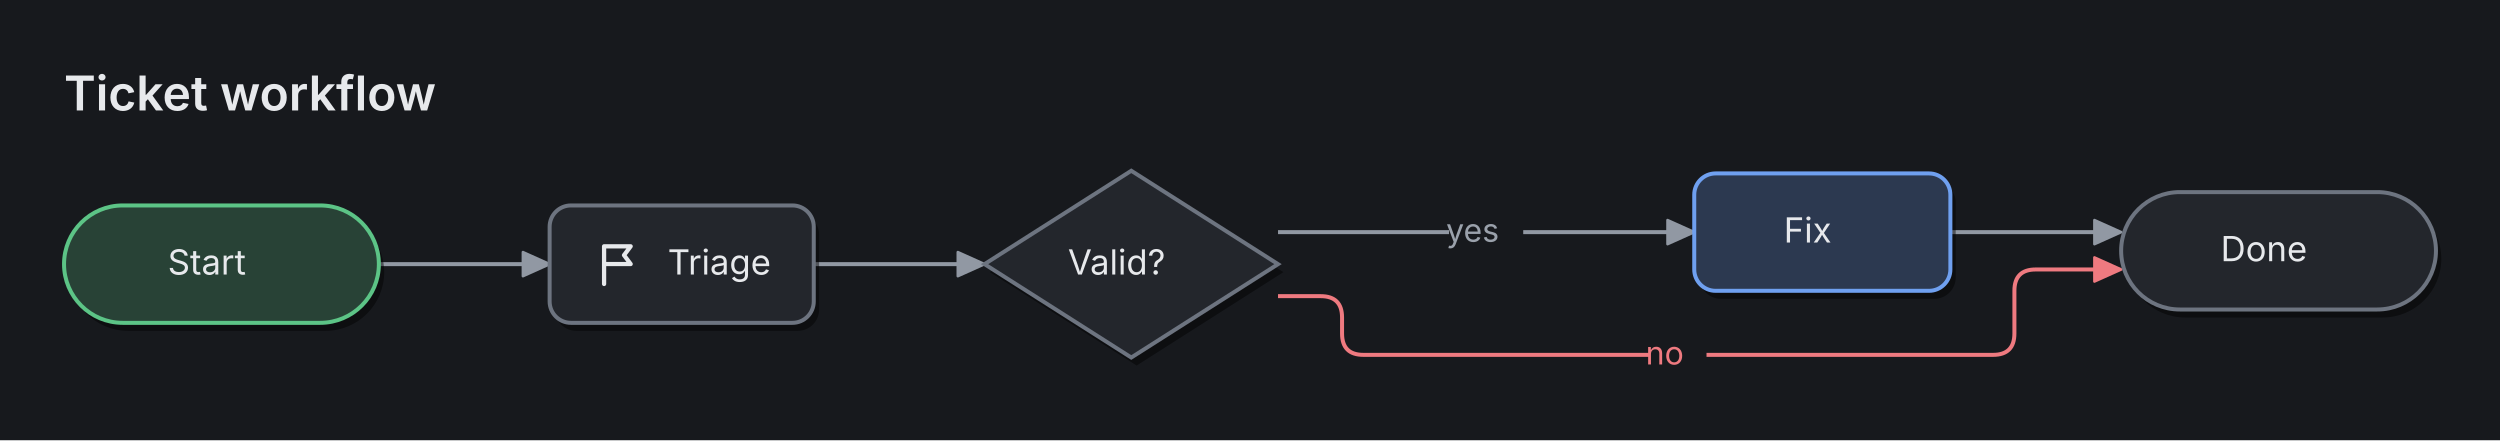
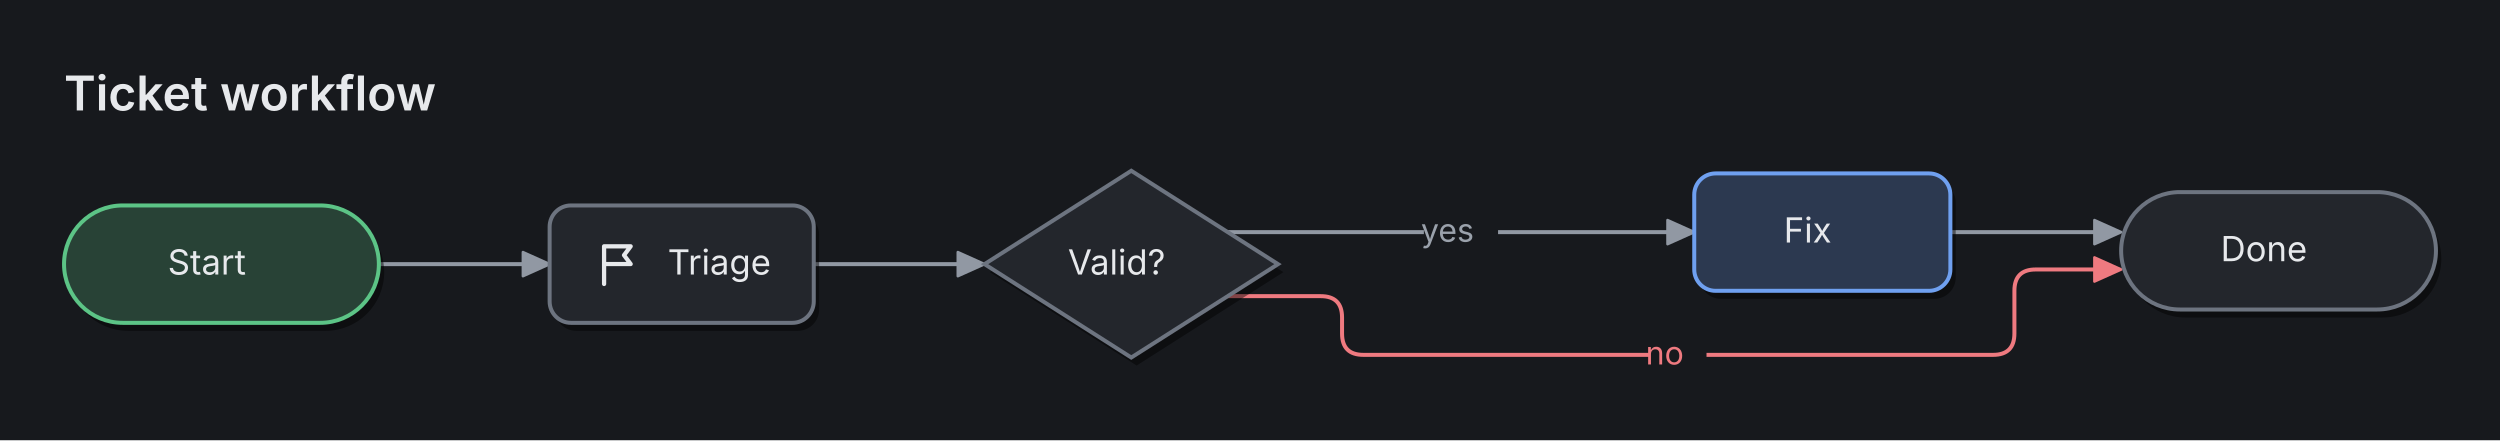
<svg xmlns="http://www.w3.org/2000/svg" width="937" height="165" viewBox="0 0 937 165" font-family="Inter, 'Inter var', system-ui, -apple-system, 'Segoe UI', 'Noto Sans KR', sans-serif" data-diagram="flowchart" data-theme="dark">
  <rect width="937" height="165" fill="#17191d" />
  <g data-edge="e1">
    <path d="M142,99L198,99" fill="none" stroke="#9198a3" stroke-width="1.5" stroke-linejoin="round" />
    <path d="M206 99L196 94.5L196 103.5Z" fill="#9198a3" stroke="#9198a3" stroke-width="1" stroke-linejoin="round" />
  </g>
  <g data-edge="e2">
    <path d="M305,99L361,99" fill="none" stroke="#9198a3" stroke-width="1.5" stroke-linejoin="round" />
    <path d="M369 99L359 94.5L359 103.5Z" fill="#9198a3" stroke="#9198a3" stroke-width="1" stroke-linejoin="round" />
  </g>
  <g data-edge="e3">
-     <path d="M479,87L627,87" fill="none" stroke="#9198a3" stroke-width="1.5" stroke-linejoin="round" />
+     <path d="M460.14,87L627,87" fill="none" stroke="#9198a3" stroke-width="1.5" stroke-linejoin="round" />
    <path d="M635 87L625 82.5L625 91.5Z" fill="#9198a3" stroke="#9198a3" stroke-width="1" stroke-linejoin="round" />
  </g>
  <g data-edge="e4">
-     <path d="M479 111L495 111Q503 111 503 119L503 125Q503 133 511 133L747 133Q755 133 755 125L755 109Q755 101 763 101L787 101" fill="none" stroke="#ef7a80" stroke-width="1.5" stroke-linejoin="round" />
+     <path d="M460.14 111L495 111Q503 111 503 119L503 125Q503 133 511 133L747 133Q755 133 755 125L755 109Q755 101 763 101L787 101" fill="none" stroke="#ef7a80" stroke-width="1.5" stroke-linejoin="round" />
    <path d="M795 101L785 96.5L785 105.5Z" fill="#ef7a80" stroke="#ef7a80" stroke-width="1" stroke-linejoin="round" />
  </g>
  <g data-edge="e5">
    <path d="M731,87L787,87" fill="none" stroke="#9198a3" stroke-width="1.5" stroke-linejoin="round" />
    <path d="M795 87L785 82.5L785 91.5Z" fill="#9198a3" stroke="#9198a3" stroke-width="1" stroke-linejoin="round" />
  </g>
  <g data-role="node" data-id="Start">
    <rect x="26" y="80" width="118" height="44" rx="22" fill="rgba(0,0,0,0.45)" stroke="none" />
    <rect x="24" y="77" width="118" height="44" rx="22" fill="#284236" stroke="#5cc486" stroke-width="1.5" />
  </g>
  <text font-size="13" fill="#e7e9ec" text-anchor="middle" xml:space="preserve">
    <tspan x="83" y="102.9">Start</tspan>
  </text>
  <g data-role="node" data-id="Triage">
    <rect x="208" y="80" width="99" height="44" rx="8" fill="rgba(0,0,0,0.45)" stroke="none" />
    <rect x="206" y="77" width="99" height="44" rx="8" fill="#23262c" stroke="#6d7480" stroke-width="1.5" />
  </g>
  <g data-icon="flag" transform="translate(222.26 89) scale(0.83)">
    <path d="M5 21V4 M5 4h12l-3 4 3 4H5" fill="none" stroke="#e7e9ec" stroke-width="1.92" stroke-linecap="round" stroke-linejoin="round" />
  </g>
  <text font-size="13" fill="#e7e9ec" text-anchor="start" xml:space="preserve">
    <tspan x="250.26" y="102.9">Triage</tspan>
  </text>
  <g data-role="node" data-id="Valid?">
    <polygon points="426,67 481,102 426,137 371,102" fill="rgba(0,0,0,0.45)" stroke="none" />
    <polygon points="424,64 479,99 424,134 369,99" fill="#23262c" stroke="#6d7480" stroke-width="1.5" />
  </g>
  <text font-size="13" fill="#e7e9ec" text-anchor="middle" xml:space="preserve">
    <tspan x="424" y="102.9">Valid?</tspan>
  </text>
  <g data-role="node" data-id="Fix">
    <rect x="637" y="68" width="96" height="44" rx="8" fill="rgba(0,0,0,0.45)" stroke="none" />
    <rect x="635" y="65" width="96" height="44" rx="8" fill="#2c3950" stroke="#6fa0f0" stroke-width="1.5" />
  </g>
  <text font-size="13" fill="#e7e9ec" text-anchor="middle" xml:space="preserve">
    <tspan x="683" y="90.9">Fix</tspan>
  </text>
  <g data-role="node" data-id="Done">
    <rect x="797" y="75" width="118" height="44" rx="22" fill="rgba(0,0,0,0.45)" stroke="none" />
    <rect x="795" y="72" width="118" height="44" rx="22" fill="#23262c" stroke="#6d7480" stroke-width="1.5" />
  </g>
  <text font-size="13" fill="#e7e9ec" text-anchor="middle" xml:space="preserve">
    <tspan x="854" y="97.9">Done</tspan>
  </text>
-   <rect x="543.1" y="77" width="27.8" height="20" rx="4" fill="#17191d" />
+   <rect x="533.67" y="77" width="27.8" height="20" rx="4" fill="#17191d" />
  <text font-size="12" fill="#9aa1ab" text-anchor="middle" xml:space="preserve">
-     <tspan x="557" y="90.6">yes</tspan>
+     <tspan x="547.57" y="90.6">yes</tspan>
  </text>
  <rect x="618.4" y="123" width="21.2" height="20" rx="4" fill="#17191d" />
  <text font-size="12" fill="#ef7a80" text-anchor="middle" xml:space="preserve">
    <tspan x="629" y="136.6">no</tspan>
  </text>
  <text font-size="18" font-weight="600" fill="#e7e9ec" text-anchor="start" xml:space="preserve">
    <tspan x="24" y="41.4">Ticket workflow</tspan>
  </text>
</svg>
